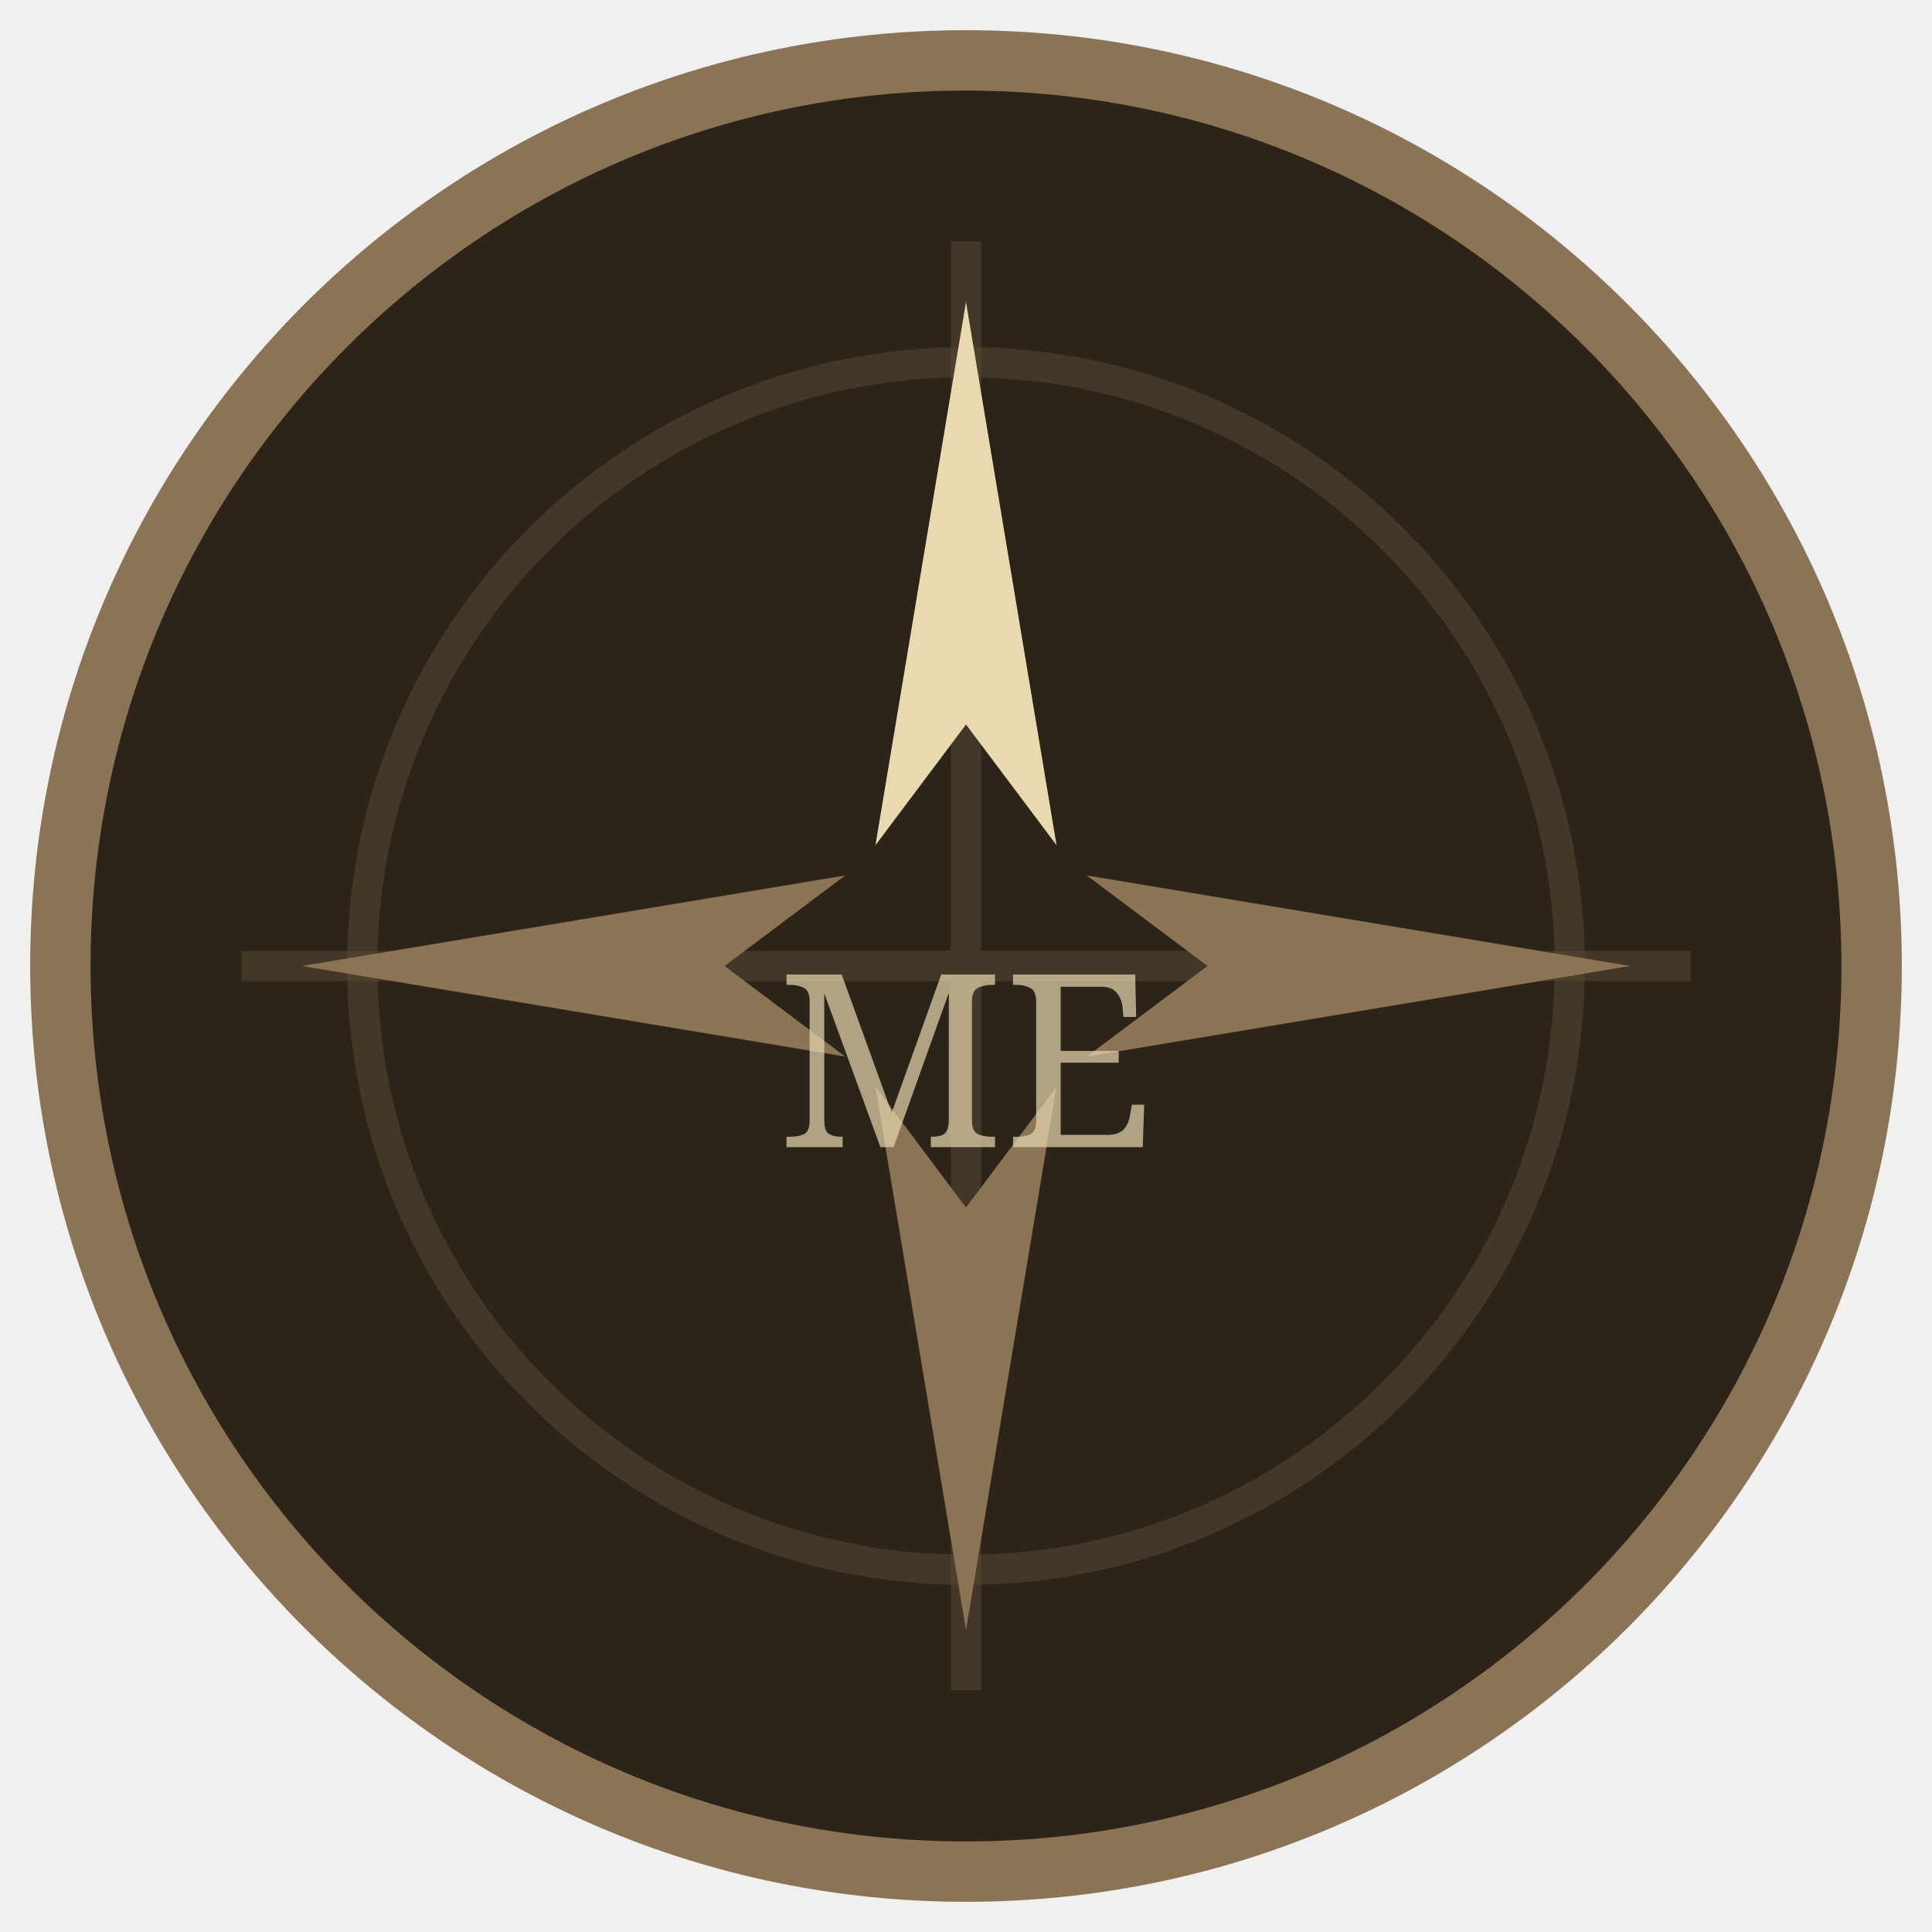
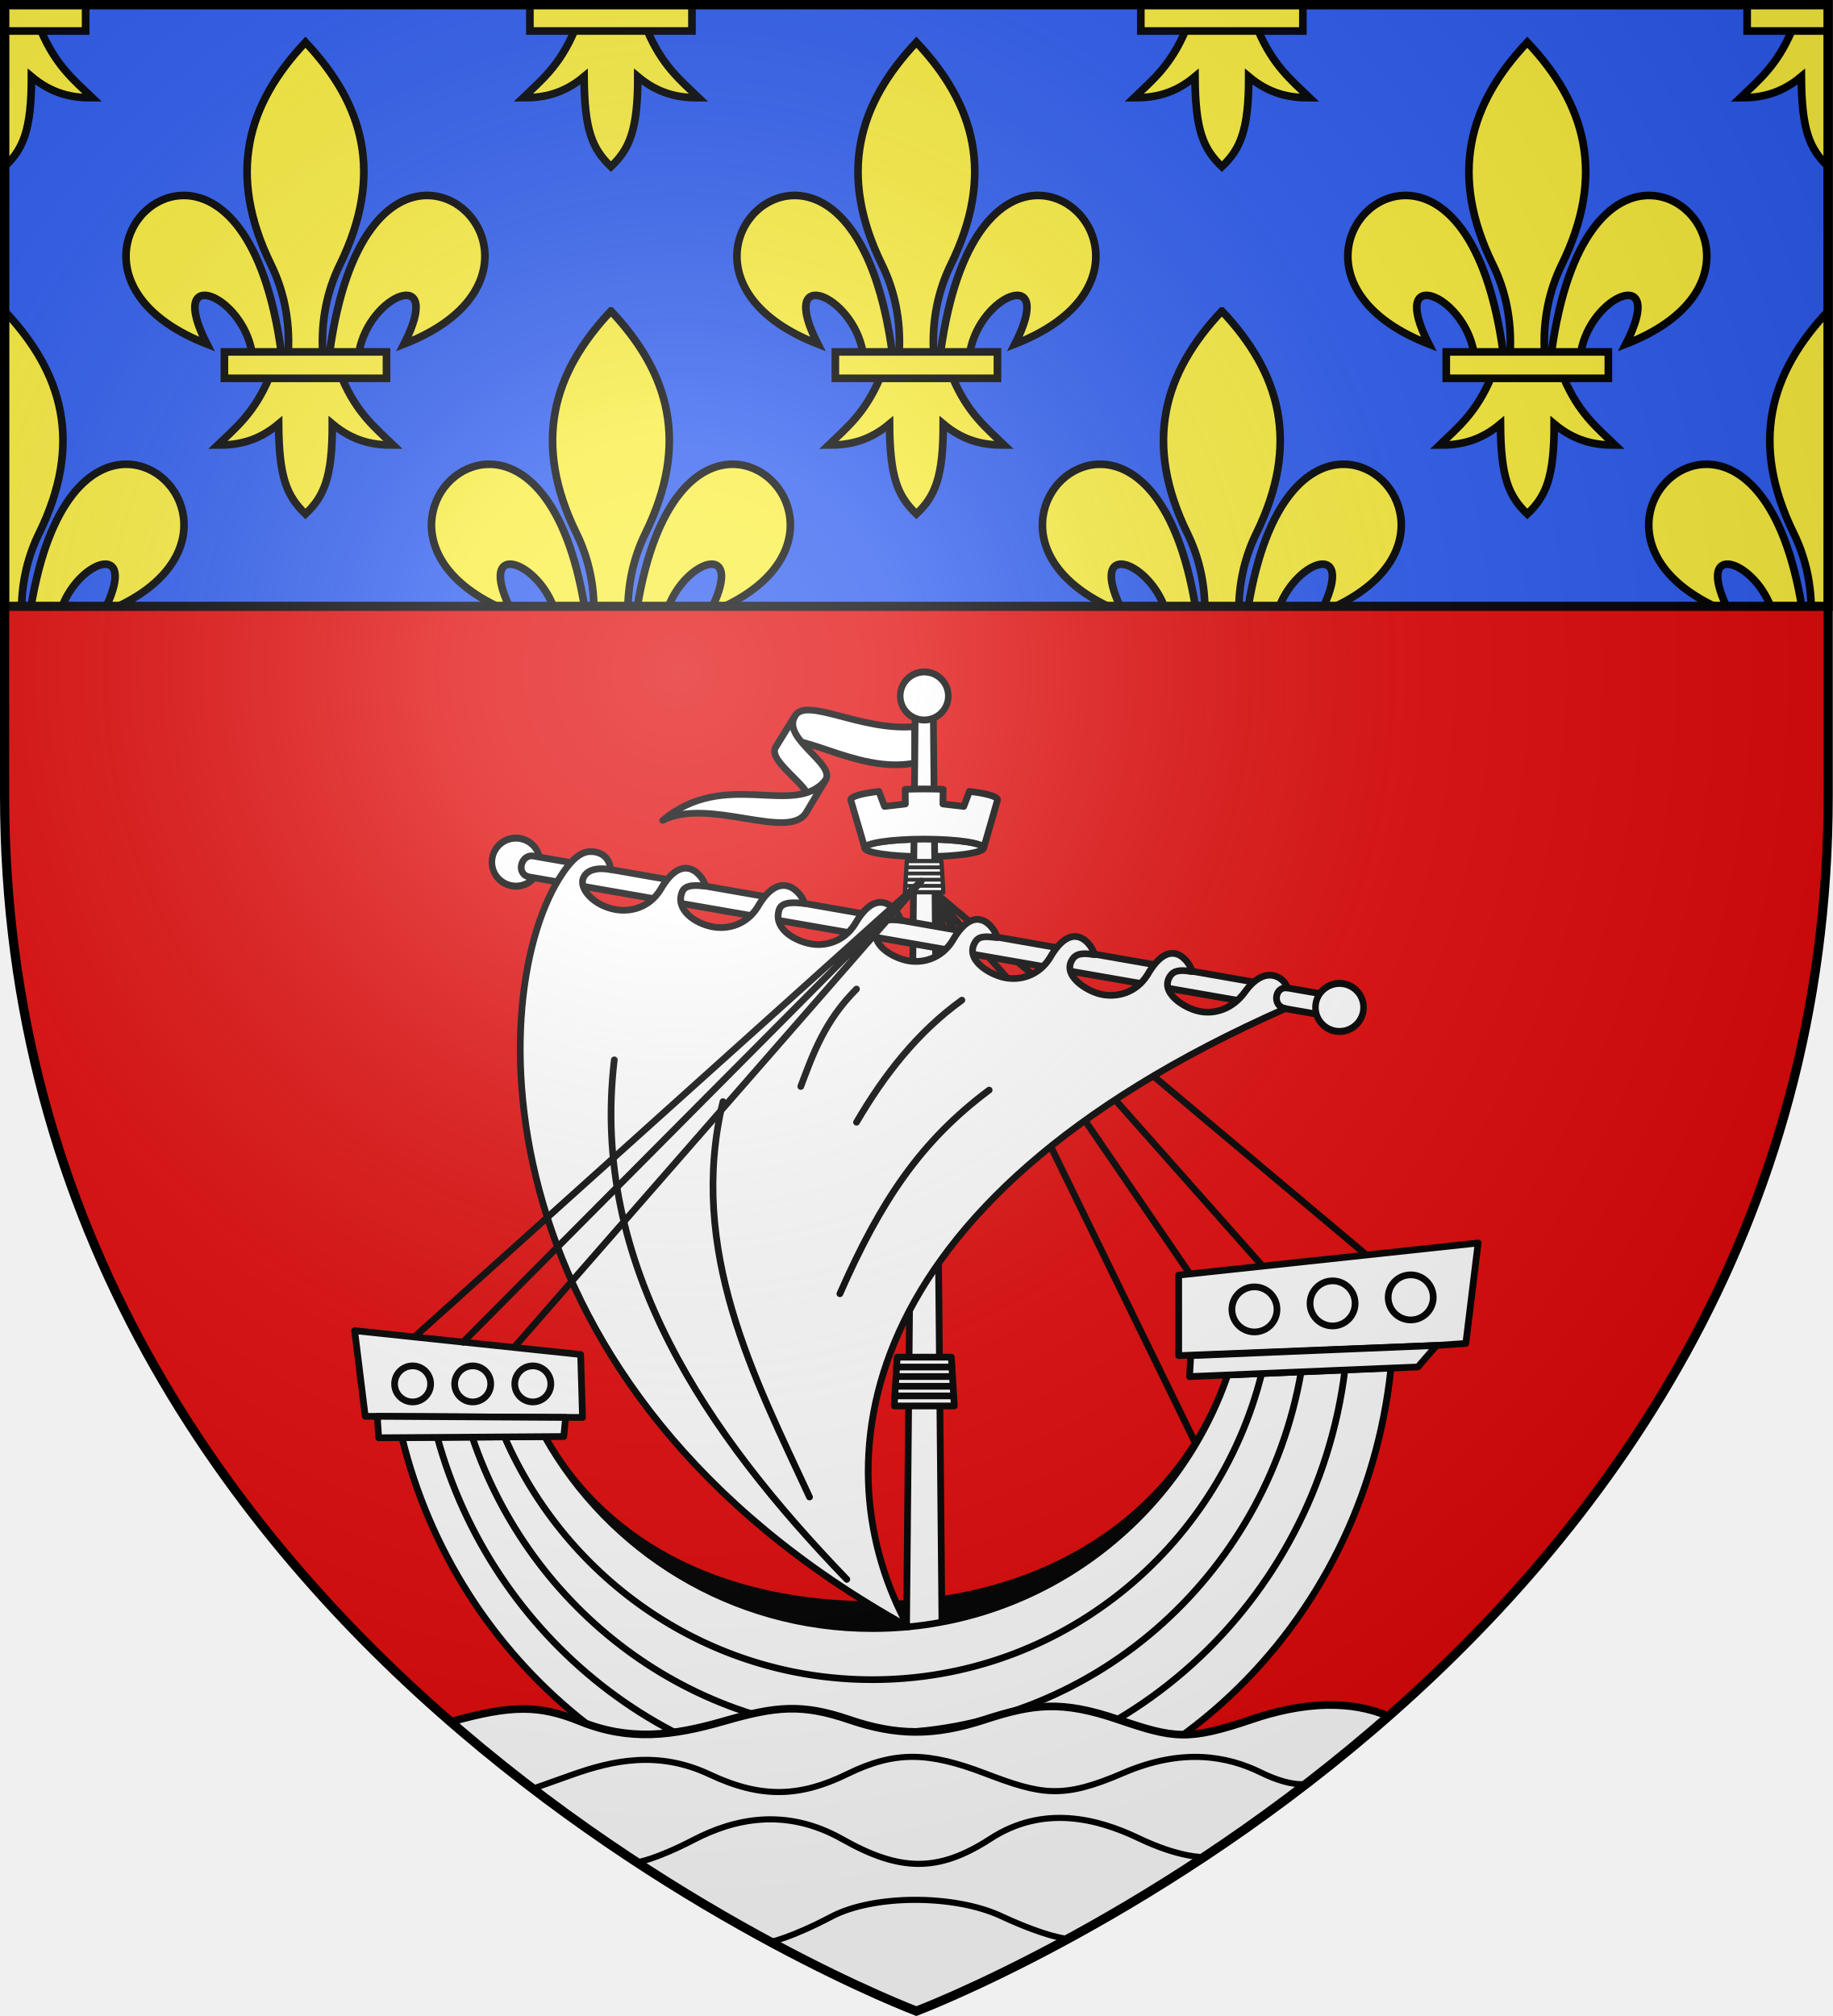
- <svg xmlns="http://www.w3.org/2000/svg" viewBox="0 0 64 64">
-   <circle cx="32" cy="32" r="30" fill="#2c2418" stroke="#8b7355" stroke-width="2" />
-   <path d="M32 8 L32 56 M8 32 L56 32" stroke="#5a4a36" stroke-width="1" opacity="0.5" />
-   <circle cx="32" cy="32" r="20" fill="none" stroke="#5a4a36" stroke-width="1" opacity="0.5" />
-   <polygon points="32,10 35,28 32,24 29,28" fill="#e8d9b0" />
-   <polygon points="32,54 29,36 32,40 35,36" fill="#8b7355" />
-   <polygon points="10,32 28,29 24,32 28,35" fill="#8b7355" />
-   <polygon points="54,32 36,35 40,32 36,29" fill="#8b7355" />
-   <text x="32" y="38" text-anchor="middle" font-family="serif" font-size="8" fill="#e8d9b0" opacity="0.7">ME</text>
+ <svg xmlns="http://www.w3.org/2000/svg" xmlns:xlink="http://www.w3.org/1999/xlink" height="660" width="600">
+   <radialGradient id="a" cx="221.445" cy="226.331" gradientTransform="matrix(1.353218 0 0 1.348928 -77.62935 -85.74693)" gradientUnits="userSpaceOnUse" r="300">
+     <stop offset="0" stop-color="#fff" stop-opacity=".314" />
+     <stop offset=".19" stop-color="#fff" stop-opacity=".251" />
+     <stop offset=".6" stop-color="#6b6b6b" stop-opacity=".125" />
+     <stop offset="1" stop-opacity=".125" />
+   </radialGradient>
+   <path d="m300 658.5s298.5-112.436 298.5-398.182v-258.818h-597v258.818c0 285.746 298.5 398.182 298.5 398.182z" fill="#e20909" fill-rule="evenodd" />
+   <g fill="none" stroke="#000" stroke-linecap="round" stroke-linejoin="round" stroke-width="1.118" transform="matrix(.983792 0 0 .9838901 384.2346 -148.6586)">
+     <path d="m64.012 568.572-147.982-124.299m91.585 187.815-91.585-187.815m89.633 131.105-89.633-131.105m113.708 128.297-113.708-128.297" fill="none" stroke-width="2.236" />
+     <path d="m72.284 606.236-54.313 2.375c-16.868 49.09-63.46 76.375-118.25 76.375-46.799 0-87.578-17.769-109-55.875l-47.5.312c18.188 74.831 84.509 122.375 163.5 122.375 86.949 0 156.62-59.315 165.563-145.562z" fill="#000" stroke-width="2.236" />
+     <g fill="none" stroke-width="1.118" transform="matrix(2 0 0 2 1194.596 -797.9512)">
+       <g stroke-width="1.118">
+         <g fill="#fff">
+           <path d="m-640.387 601.465-.012-6.048c-9.009.765-17.992-4.995-19.903-1.792l-3.173 5.141c2.462-3.996 13.056 4.675 23.088 2.699z" />
+           <path d="m-660.302 593.625-3.173 5.141c-1.794 2.506 7.294 7.296 5.452 9.8l2.742-4.183c1.956-2.743-7.357-6.947-5.021-10.758z" />
+           <path d="m-682.317 611.011c10.33-8.699 21.841-.46 27.035-6.627l-3.156 5.307c-2.863 4.816-16.287-2.608-23.88 1.32z" />
+           <ellipse cx="-638.813" cy="615.586" rx="9.892" ry="1.452" />
+         </g>
+         <path d="m-640.3 592.312h3l1.499 158.119h-6z" fill="#fff" />
+         <g fill="none">
+           <path d="m-643.3 700.312h9l.499 8.119h-10z" fill="#fff" />
+           <path d="m-633.904 706.757h-9.794m9.696-1.6h-9.597m9.497-1.617h-9.398m9.3-1.584h-9.203" fill="none" />
+         </g>
+         <path d="m-641.974 605.844.031 2.438-3.469.406-.938-2.5c-2.835.334-4.687.836-4.688 1.406l2.344 8c-0-.801 4.415-1.469 9.875-1.469 5.46-0 9.906.667 9.906 1.469l2.312-8c0-.571-1.852-1.072-4.688-1.406l-.938 2.5-3.469-.406.031-2.438c-1.011-.041-2.06-.062-3.156-.062s-2.145.022-3.156.062z" fill="#fff" />
+       </g>
+       <ellipse cx="-639.318" cy="585.249" fill="#fff" rx="3.988" ry="3.754" stroke-width="1.082" transform="matrix(1.002906 0 0 1.065588 2.376489 -33.32319)" />
+       <g fill="none" stroke-width="1.118" transform="matrix(.64 0 0 .64 -229.987 169.5735)">
+         <path d="m-643.3 700.312h9l.499 8.119h-10z" fill="#fff" stroke-width="1.112" />
+         <path d="m-633.904 706.757h-9.498m9.369-1.6h-9.369m9.369-1.617h-9.369m9.203-1.584h-9.203" fill="none" stroke-width=".993" />
+       </g>
+     </g>
+     <path d="m72.284 606.236-54.313 2.375c-16.868 49.09-63.46 84.375-118.25 84.375-46.799 0-87.578-25.769-109-63.875l-47.5.312c18.188 74.831 84.509 130.375 163.5 130.375 86.949 0 156.62-67.315 165.563-153.562z" fill="#fff" stroke-width="2.236" />
+     <g stroke-width="1.118">
+       <g fill="#fff" transform="matrix(1.999695 -.0349048 .0349048 1.999695 1155.621 -817.9973)">
+         <ellipse cx="-500.001" cy="614.604" rx="4.09" ry="3.793" stroke-width="1.101" transform="matrix(.977901 0 0 1.054452 -209.1528 -32.18287)" />
+         <path d="m-695.91 618.397c-2.356-.493-1.29-3.974.805-3.454l130.848 25.245-.953 3.336z" stroke-width="1.118" />
+         <ellipse cx="-500.001" cy="614.604" rx="4.09" ry="3.793" stroke-width="1.101" transform="matrix(.977901 0 0 1.054452 -72.57043 -5.618379)" />
+       </g>
+       <g fill="none">
+         <g stroke-width="1.118">
+           <g stroke-width="2.236">
+             <g fill="none" stroke-linecap="round" stroke-linejoin="round" transform="translate(-282.1669 371.7928)">
+               <path d="m87.866 62.668c-3.791.13-6.914 4.053-9.092 7.265-26.525 39.11-28.834 171.09 115.056 250.698-28.644-52.318-21.291-140.914 125.531-205.743-4.438-.644-3.69-7.398.582-6.871-.73-3.179-7.107-8.303-14.072 1.334-4.029 5.575-9.87 7.551-15.202 6.454-5.03-1.034-13.553-6.427-9.523-11.961 1.56-2.141 4.69-1.617 7.167-1.25-.73-3.179-7.127-12.501-14.92 1.136-3.68 5.813-9.868 7.54-15.202 6.454-4.959-1.01-13.598-6.447-9.523-11.961 1.576-2.132 4.684-1.618 7.167-1.25-.73-3.179-7.127-12.501-14.92 1.136-3.68 5.813-9.884 7.615-15.202 6.454-5.086-1.11-13.375-6.13-9.461-12.024 1.465-2.206 4.639-1.453 7.167-1.25-.73-3.179-7.127-12.501-14.92 1.136-3.68 5.813-9.883 7.607-15.202 6.454-4.685-1.016-12.204-5.122-10.011-11.265 1.472-2.7 5.264-2.34 8.023-2.092-.73-3.179-7.433-12.356-15.226 1.28-3.68 5.813-9.883 7.607-15.202 6.454-5.176-1.122-11.969-5.033-10.011-11.264.916-2.914 5.582-2.366 8.454-2.063-.73-3.179-7.863-12.385-15.656 1.251-3.68 5.813-9.865 7.53-15.202 6.454-5.543-1.118-12.223-5.557-9.89-11.517 1.069-2.73 5.062-2.203 7.843-1.943-.73-3.179-7.313-12.379-15.106 1.257-3.68 5.813-9.861 7.509-15.202 6.454-7.059-1.395-11.679-6.829-10.492-10.193 1.281-3.629 6.072-3.611 9.133-3.056-.219-4.037-3.205-6.091-6.885-5.965z" fill="#fff" />
+               <path d="m173.391 304.819c-46.421-48.159-85.519-104.64-77.371-172.854m64.961 145.455c-18.258-39.502-40.68-82.029-28.802-131.567m25.895-5.037c4.096-10.959 8.034-21.93 18.539-32.42m.009 44.323c9.268-15.879 20.341-30.015 35.065-40.626m-40.598 97.691c13.664-31.053 26.889-50.753 49.67-67.771" fill="none" />
+             </g>
+             <path d="m-245.029 629.361c18.17 66.361 77.867 115.125 148.75 115.125 78.643 0 143.606-60.004 153.25-137.5m-290.375 22.312c19.269 57.283 72.473 98.5 135.125 98.5 70.34 0 128.84-51.934 140.688-120.25m-265.062 21.688c20.687 47.545 67.691 80.75 122.375 80.75 62.468 0 114.936-43.344 129.562-101.875" fill="none" />
+             <g fill="#fff">
+               <path d="m1.662 602.173v-26.794l99.645-10.69-4.099 33.427-9.741.658zm-270.688 20.185-3.527-28.497 75.207 7.925.625 20.948z" />
+               <path d="m5.663 602.173-.385 6.972 75.985-3.214 6.204-7.158zm-270.689 20.185.473 7.146 61.588-.417.616-6.353z" />
+             </g>
+           </g>
+           <path d="m-247.266 611.577a6 6 0 0 1 -6 6 6 6 0 0 1 -6-6 6 6 0 0 1 6-6 6 6 0 0 1 6 6zm20 0a6 6 0 0 1 -6 6 6 6 0 0 1 -6-6 6 6 0 0 1 6-6 6 6 0 0 1 6 6zm20 0a6 6 0 0 1 -6 6 6 6 0 0 1 -6-6 6 6 0 0 1 6-6 6 6 0 0 1 6 6zm293.638-28.789a7.5 7.5 0 0 1 -7.5 7.5 7.5 7.5 0 0 1 -7.5-7.5 7.5 7.5 0 0 1 7.5-7.5 7.5 7.5 0 0 1 7.5 7.5zm-26 2a7.5 7.5 0 0 1 -7.5 7.5 7.5 7.5 0 0 1 -7.5-7.5 7.5 7.5 0 0 1 7.5-7.5 7.5 7.5 0 0 1 7.5 7.5zm-26 2a7.5 7.5 0 0 1 -7.5 7.5 7.5 7.5 0 0 1 -7.5-7.5 7.5 7.5 0 0 1 7.5-7.5 7.5 7.5 0 0 1 7.5 7.5z" fill="none" stroke-width="2.236" />
+         </g>
+         <path d="m-236.51 597.705 152.54-153.431m-135.348 154.959 135.348-154.959-168.696 151.682" stroke-width="2.236" />
+       </g>
+     </g>
+   </g>
+   <g fill="#fff" fill-rule="evenodd" stroke="#000" stroke-linejoin="round" stroke-width="2">
+     <path d="m434.598 558.189c-8.758.141-17.331 2.165-24.473 4.592-21.156 7.19-25.821 6.37-44.062.156-18.521-6.309-27.812-5.152-43.969.125-16.394 5.355-28.728 5.161-44.09-.076-15.362-5.238-23.924-4.436-40.936.469-17.011 4.904-31.009 6.618-47.193.076-13.374-5.406-22.401-5.424-42.33.152 75.678 65.771 152.455 94.713 152.455 94.713s78.196-29.469 154.543-96.529c-6.381-2.781-13.217-3.786-19.945-3.678z" stroke-width="2.5" />
+     <path d="m251.858 635.873s6.872-1.307 20.422-8.443c13.55-7.136 39.908-7.354 55.441-.149 15.533 7.204 21.93 7.49 21.93 7.49m-140.967-25.115s5.719-.766 18.547-7.404 29.732-10.754 48.513-.151 31.295 11.028 48.513-.151 34.957-6.65 48.513-.151 21.379 6.177 21.379 6.177m-219.541-22.443s8.383-2.982 12.575-4.472c13.173-4.685 28.214-8.119 45.127-.151s29.614 7.447 45.127-.151 26.527-7.27 45.127-.151 25.491 8.322 45.127-.151 34.446-5.407 45.127-.151 15.692 3.553 15.692 3.553" />
+   </g>
+   <path d="m1.5 1.5h597v197h-597z" fill="#2b5df2" opacity=".99" />
+   <g id="b" fill="#fcef3c" stroke="#000" stroke-width="1.375" transform="matrix(1.819101 0 0 1.81659 33.99125 9.487277)">
+     <path d="m58.404 30.003c10.624.255 17.914 18.079-4.381 26.78 7.369-14.435-6.305-9.002-8.108 1.488h-5.281c2.918-21.306 10.964-28.431 17.77-28.268zm-28.67 32.88c-2.69 6.351-6.011 8.986-9.239 12.106 3.618.017 7.22-.678 10.958-3.814.064 9.675 1.472 12.982 4.833 16.233 3.323-3.149 4.844-6.547 4.833-16.233 3.738 3.136 7.34 3.83 10.958 3.814-3.228-3.121-6.549-5.756-9.239-12.106zm6.552-60.496c-10.504 11.151-14.16 23.801-6.2 40.084 2.304 4.713 3.408 10.027 3.1 15.8h6.2c-.308-5.773.796-11.087 3.1-15.8 7.96-16.283 4.304-28.933-6.2-40.084zm-22.118 27.616c-10.624.255-17.914 18.079 4.381 26.78-7.369-14.435 6.305-9.002 8.108 1.488h5.281c-2.918-21.306-10.964-28.431-17.77-28.268z" fill="#fcef3c" fill-rule="evenodd" stroke="#000" stroke-width="1.375" />
+     <path d="m21.701 58.196h29.17v4.761h-29.17z" fill="#fcef3c" stroke="#000" stroke-width="1.375" />
+   </g>
+   <use height="100%" transform="translate(200)" width="100%" xlink:href="#b" />
+   <use height="100%" transform="translate(400)" width="100%" xlink:href="#b" />
+   <g stroke="#000">
+     <path d="m1.5 101.822v96.678h5.57c.195-8.628 2.171-16.634 5.709-23.861 14.479-29.58 7.828-52.56-11.279-72.816zm198.5 0c-19.107 20.257-25.758 43.237-11.279 72.816 3.538 7.227 5.514 15.234 5.709 23.861h11.141c.195-8.628 2.169-16.634 5.707-23.861 14.479-29.58 7.83-52.56-11.277-72.816zm200 0c-19.107 20.257-25.758 43.237-11.279 72.816 3.538 7.227 5.514 15.234 5.709 23.861h11.141c.195-8.628 2.169-16.634 5.707-23.861 14.479-29.58 7.83-52.56-11.277-72.816zm198.5 0c-19.107 20.257-25.758 43.237-11.279 72.816 3.538 7.227 5.514 15.234 5.709 23.861h5.57zm-556.766 50.168c-11.847-.284-25.752 11.574-31.58 46.51h10.213c5.866-15.191 24.397-21.359 14.439 0h3.908c34.445-16.406 21.511-46.067 3.02-46.51zm118.029 0c-18.491.443-31.423 30.103 3.021 46.51h3.908c-9.958-21.359 8.573-15.191 14.439 0h10.213c-5.828-34.936-19.735-46.794-31.582-46.51zm80.471 0c-11.847-.284-25.754 11.574-31.582 46.51h10.215c5.866-15.191 24.397-21.359 14.439 0h3.906c34.446-16.406 21.513-46.067 3.021-46.51zm119.529 0c-18.491.443-31.423 30.103 3.021 46.51h3.908c-9.958-21.359 8.573-15.191 14.439 0h10.213c-5.828-34.936-19.735-46.794-31.582-46.51zm80.471 0c-11.847-.284-25.754 11.574-31.582 46.51h10.215c5.866-15.191 24.397-21.359 14.439 0h3.906c34.446-16.406 21.513-46.067 3.021-46.51zm118.029 0c-18.491.443-31.423 30.103 3.021 46.51h3.908c-9.958-21.359 8.573-15.191 14.439 0h10.213c-5.828-34.936-19.735-46.794-31.582-46.51zm-556.764-141.977v44.553c6.045-5.72 8.813-11.895 8.793-29.49 6.799 5.696 13.351 6.96 19.934 6.93-5.872-5.669-11.914-10.457-16.807-21.992zm186.58 0c-4.893 11.538-10.934 16.323-16.807 21.992 6.582.03 13.134-1.232 19.934-6.928.116 17.575 2.679 23.583 8.793 29.488 6.045-5.72 8.813-11.893 8.793-29.488 6.799 5.696 13.351 6.958 19.934 6.928-5.872-5.669-11.914-10.457-16.807-21.992zm200 0c-4.893 11.538-10.934 16.323-16.807 21.992 6.582.03 13.134-1.232 19.934-6.928.116 17.575 2.679 23.583 8.793 29.488 6.045-5.72 8.811-11.893 8.791-29.488 6.799 5.696 13.353 6.958 19.936 6.928-5.872-5.669-11.914-10.457-16.807-21.992zm198.5 0c-4.893 11.538-10.934 16.323-16.807 21.992 6.582.03 13.134-1.232 19.934-6.928.116 17.575 2.679 23.583 8.793 29.488v-44.553z" fill="#fcef3c" opacity=".99" stroke-width="2.5" />
+     <path d="m1.5 1.5v8.648h26.531v-8.648zm171.969 0v8.648h53.062v-8.648zm200 0v8.648h53.062v-8.648zm198.5 0v8.648h26.531v-8.648z" fill="#fcef3c" opacity=".99" stroke-width="2.5" />
+     <path d="m1.5 1.5h597v197h-597z" fill="none" opacity=".99" stroke-width="3" />
+   </g>
+   <path d="m300 658.5s298.5-112.32 298.5-397.772v-259.228h-597v259.228c0 285.452 298.5 397.772 298.5 397.772z" fill="url(#a)" fill-rule="evenodd" />
+   <path d="m300 658.397s-298.5-112.418-298.5-398.119v-258.778h597v258.778c0 285.701-298.5 398.119-298.5 398.119z" fill="none" stroke="#000" stroke-width="3" />
</svg>
